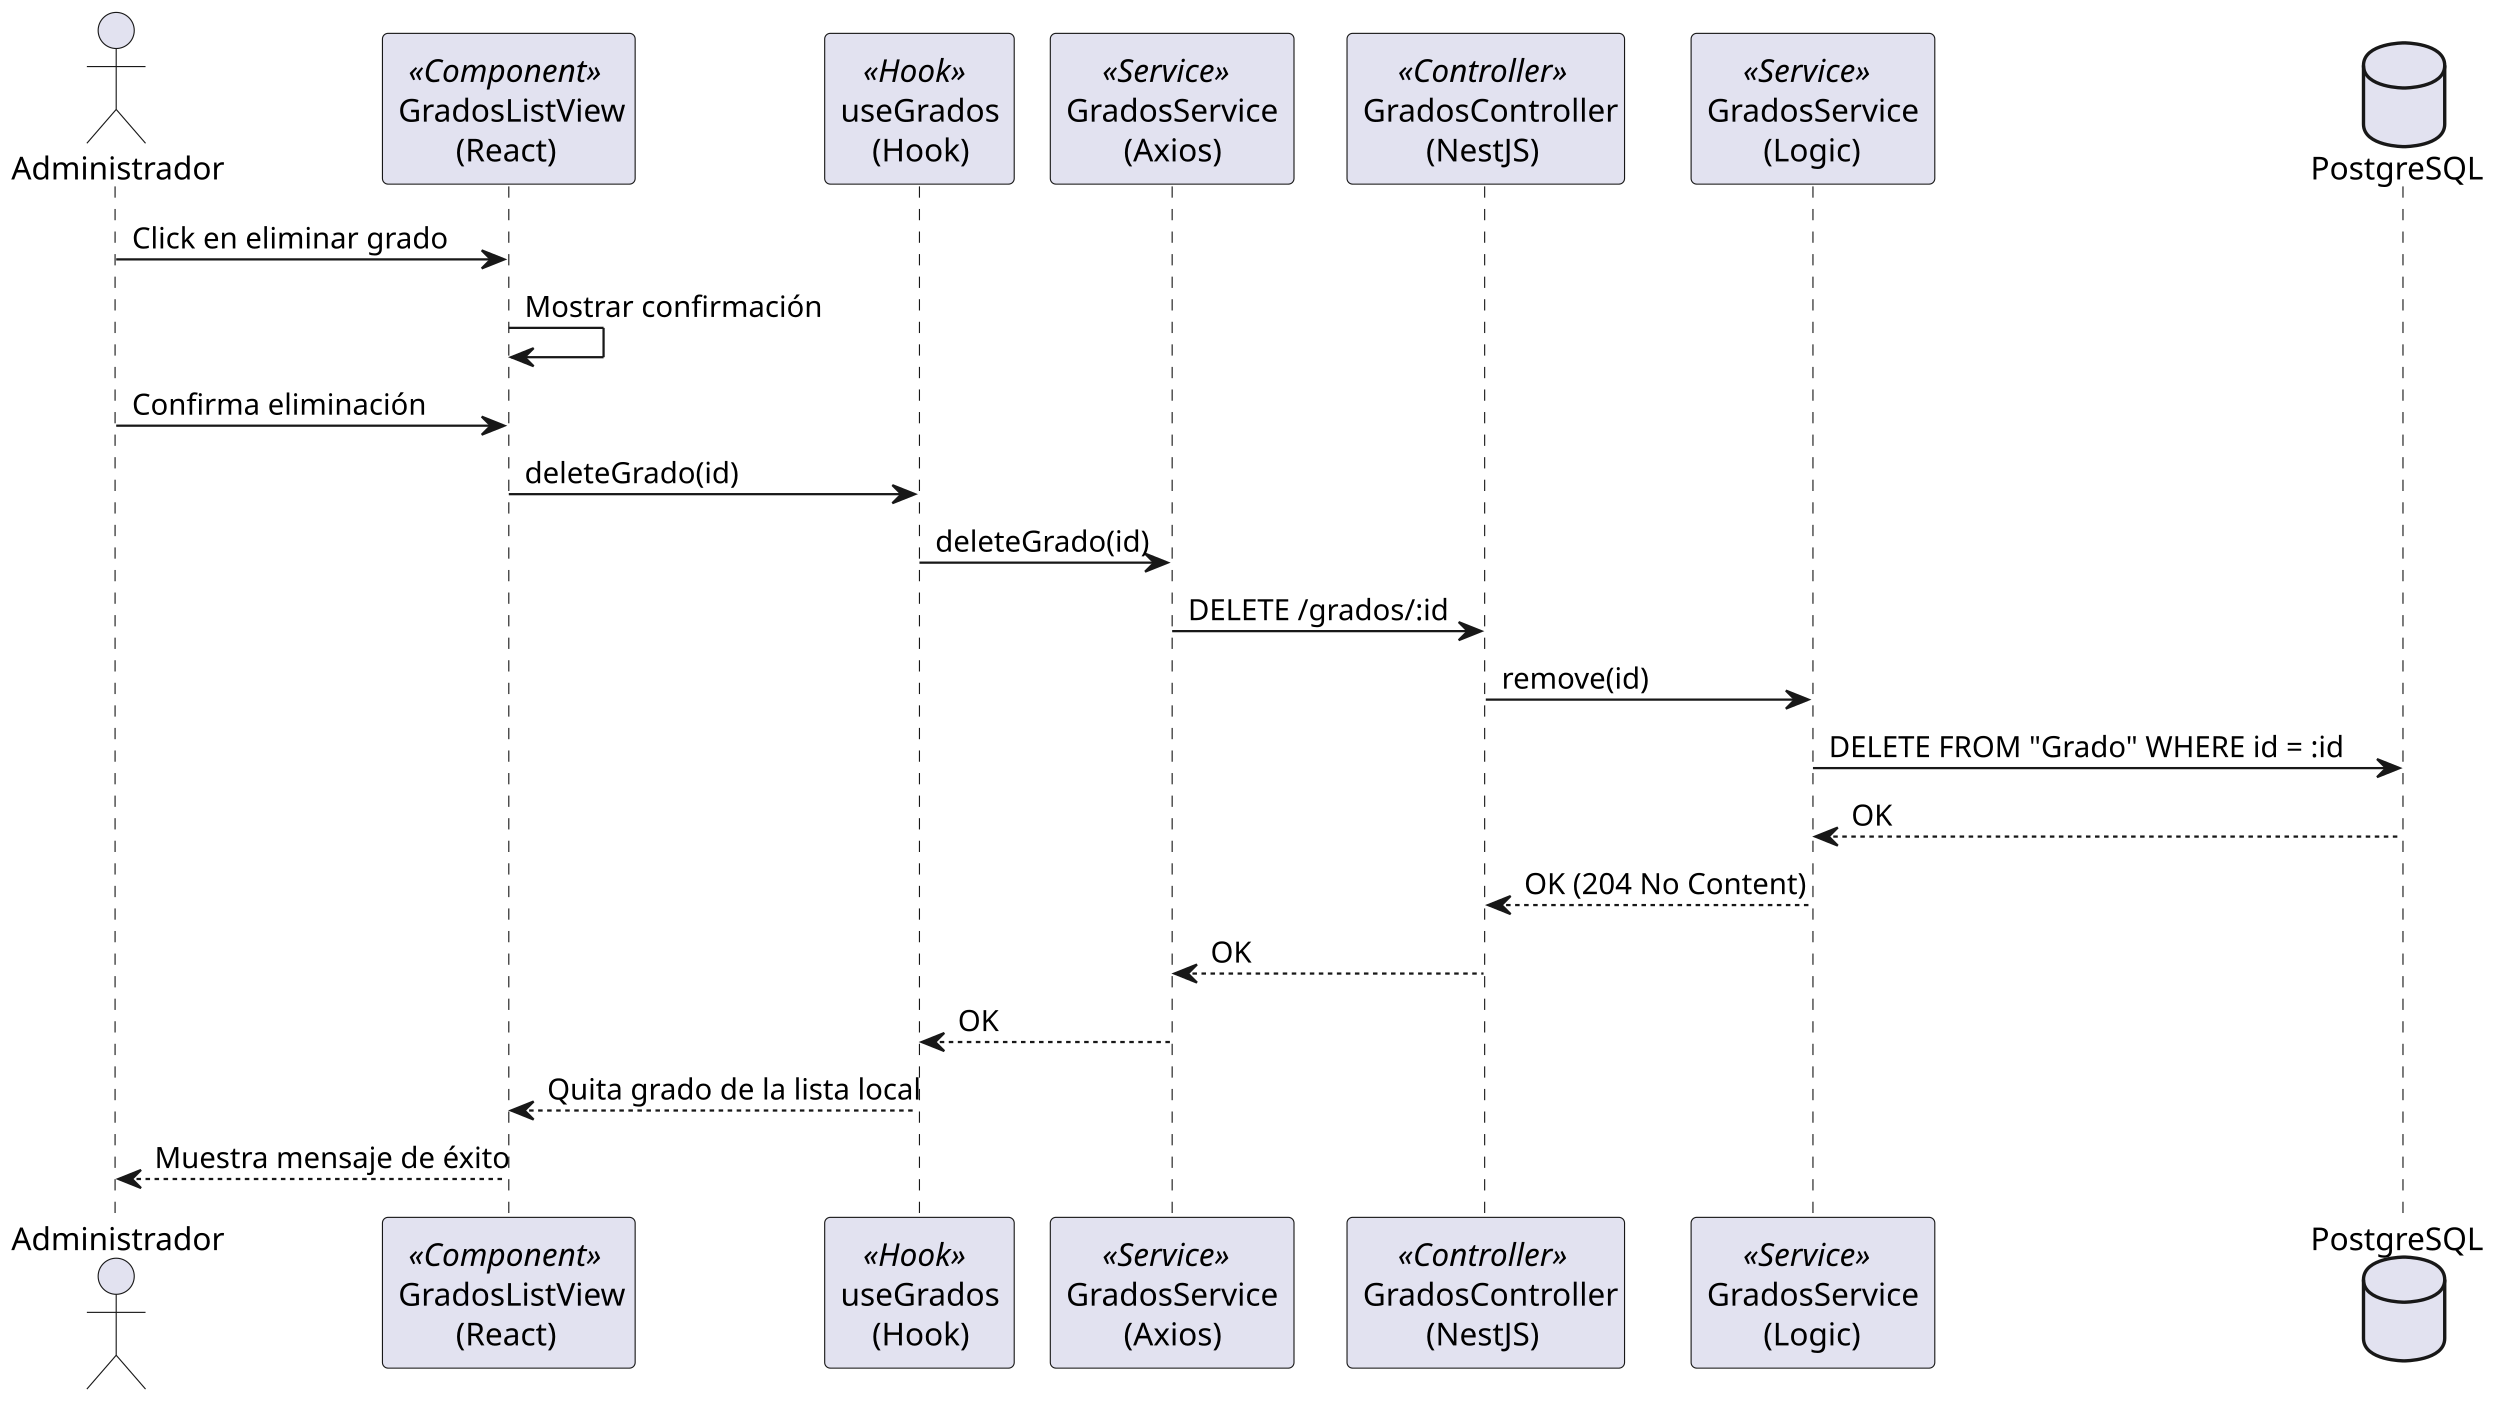
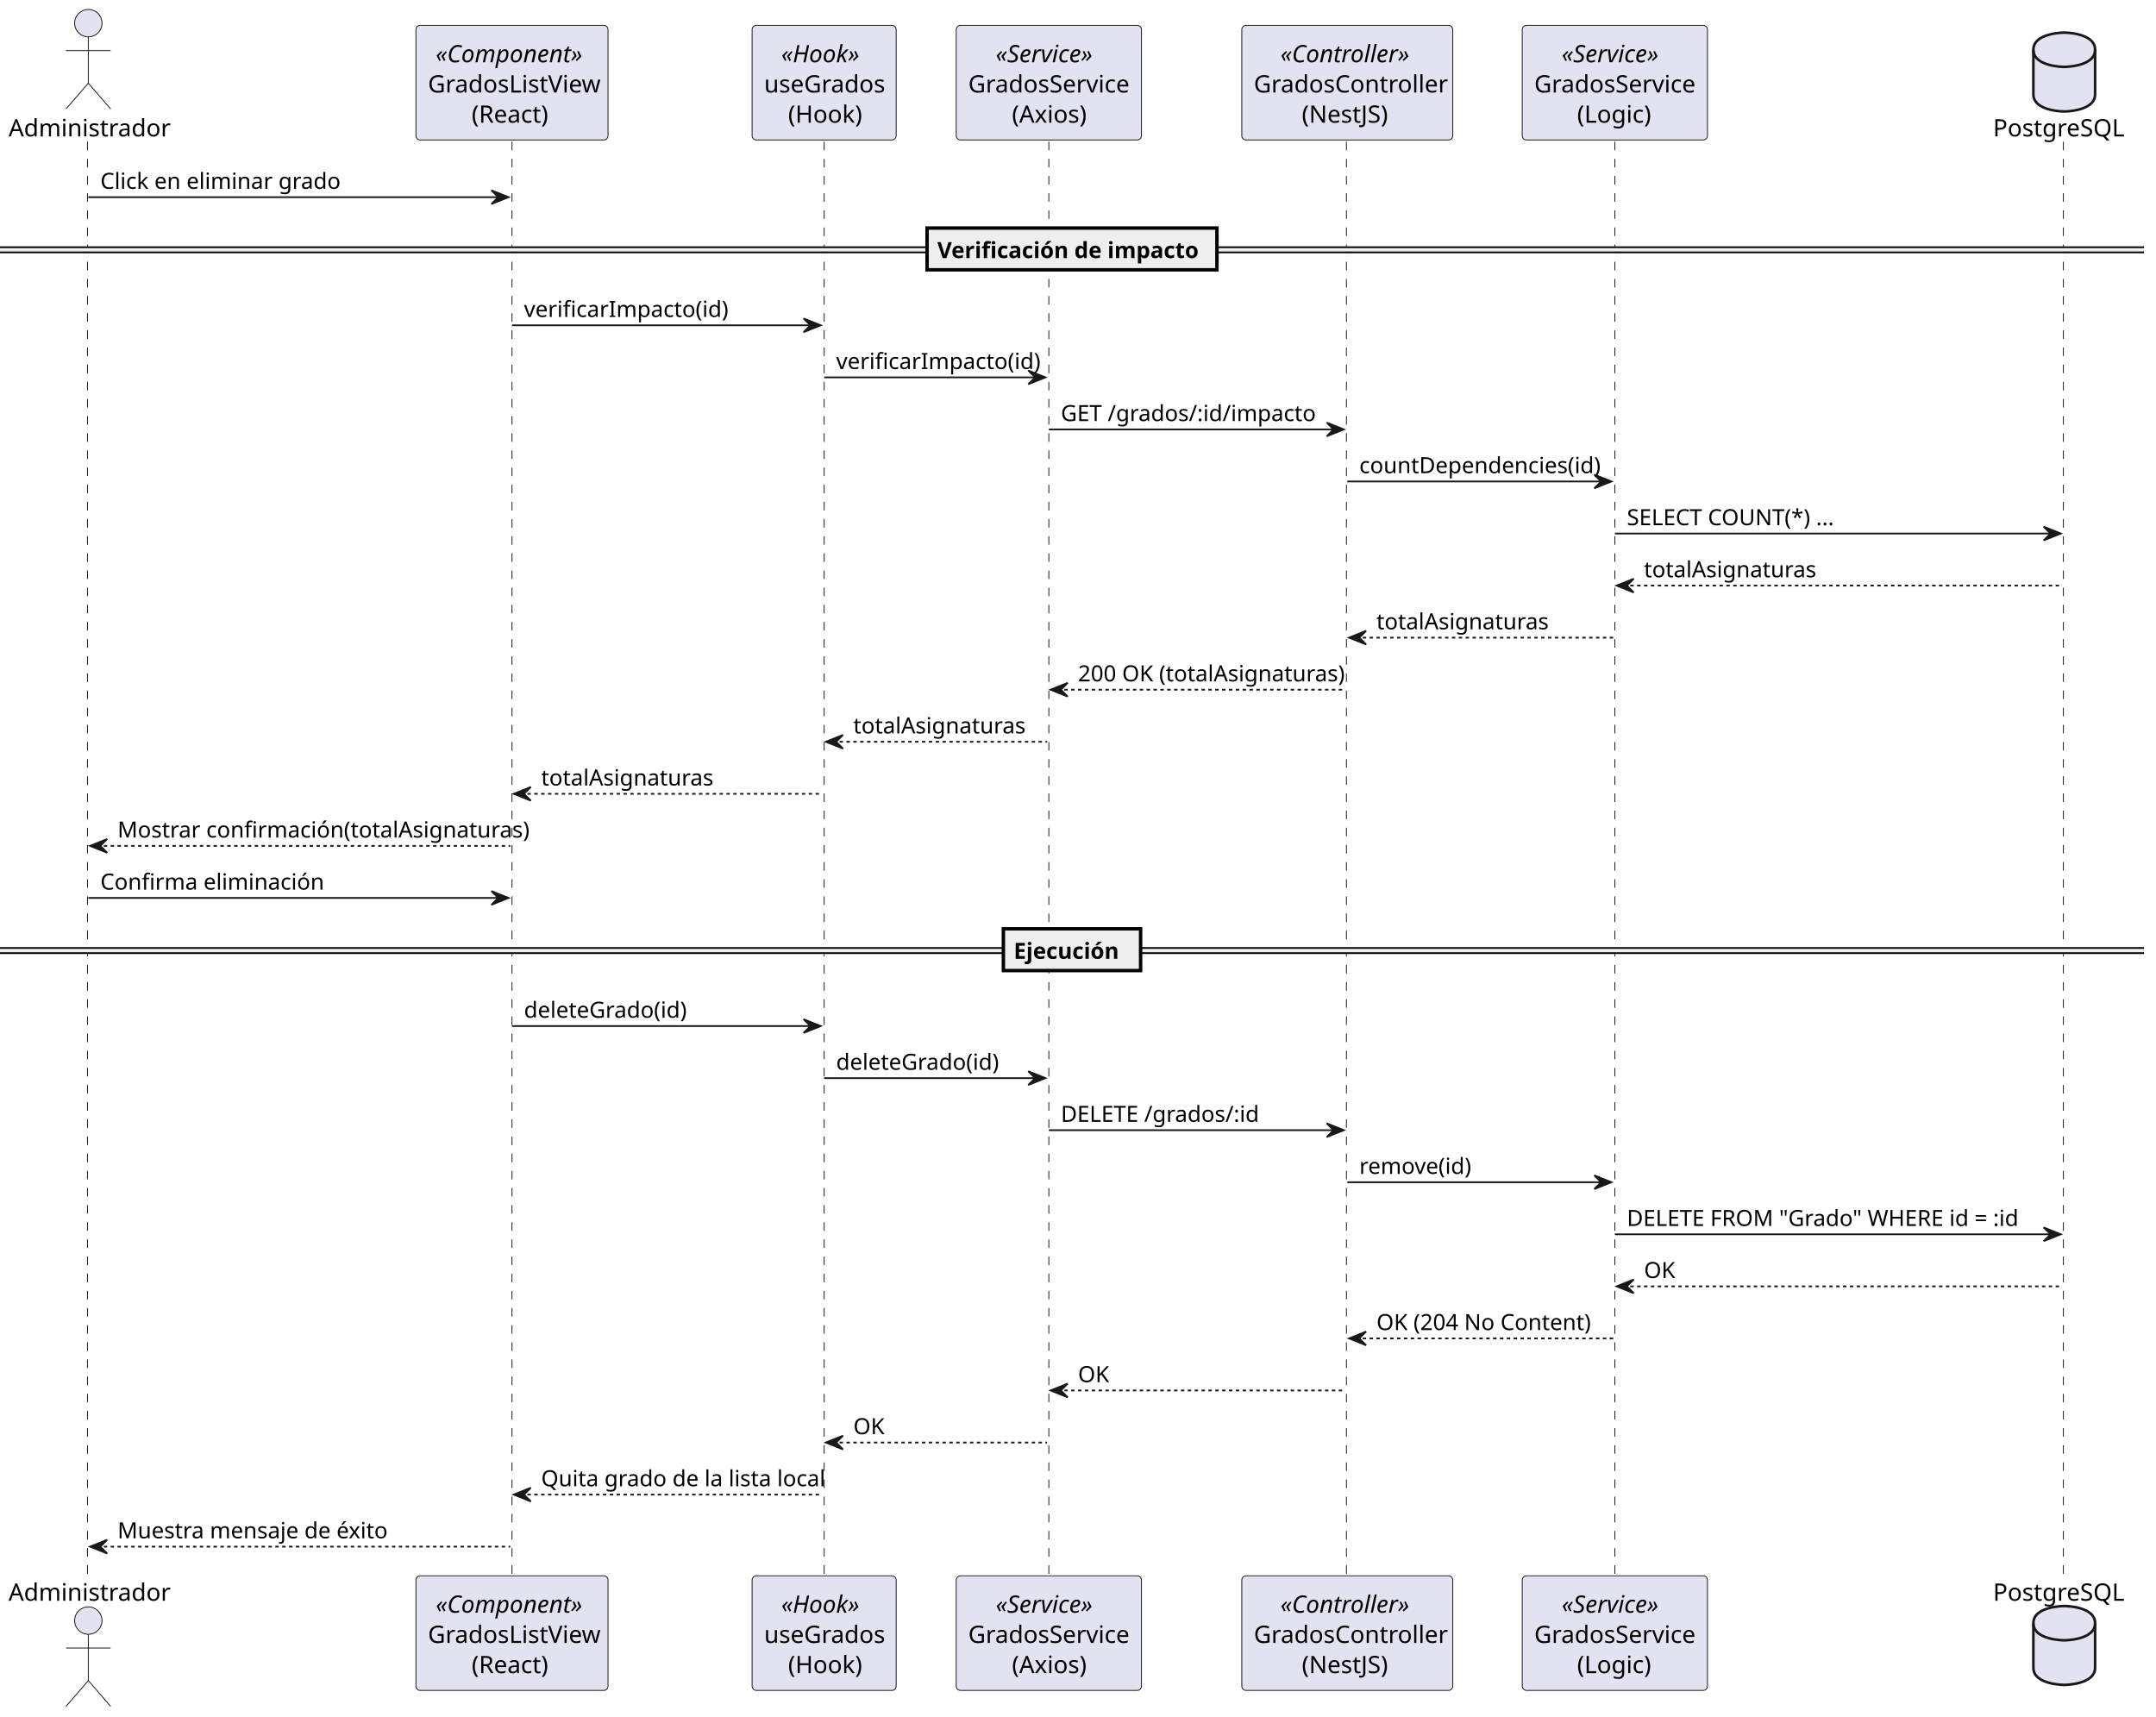
- <svg xmlns="http://www.w3.org/2000/svg" contentStyleType="text/css" height="622px" preserveAspectRatio="none" style="width:1108px;height:622px;background:#FFFFFF;" version="1.1" viewBox="0 0 1108 622" width="1108px" zoomAndPan="magnify">
+ <svg xmlns="http://www.w3.org/2000/svg" contentStyleType="text/css" height="1001px" preserveAspectRatio="none" style="width:1257px;height:1001px;background:#FFFFFF;" version="1.1" viewBox="0 0 1257 1001" width="1257px" zoomAndPan="magnify">
  <defs />
  <g>
-     <line style="stroke:#181818;stroke-width:0.5;stroke-dasharray:5.0,5.0;" x1="51" x2="51" y1="82.609" y2="540.531" />
-     <line style="stroke:#181818;stroke-width:0.5;stroke-dasharray:5.0,5.0;" x1="225.5" x2="225.5" y1="82.609" y2="540.531" />
-     <line style="stroke:#181818;stroke-width:0.5;stroke-dasharray:5.0,5.0;" x1="407.5" x2="407.5" y1="82.609" y2="540.531" />
-     <line style="stroke:#181818;stroke-width:0.5;stroke-dasharray:5.0,5.0;" x1="519.5" x2="519.5" y1="82.609" y2="540.531" />
-     <line style="stroke:#181818;stroke-width:0.5;stroke-dasharray:5.0,5.0;" x1="658" x2="658" y1="82.609" y2="540.531" />
-     <line style="stroke:#181818;stroke-width:0.5;stroke-dasharray:5.0,5.0;" x1="803.5" x2="803.5" y1="82.609" y2="540.531" />
-     <line style="stroke:#181818;stroke-width:0.5;stroke-dasharray:5.0,5.0;" x1="1065" x2="1065" y1="82.609" y2="540.531" />
+     <line style="stroke:#181818;stroke-width:0.5;stroke-dasharray:5.0,5.0;" x1="51" x2="51" y1="82.609" y2="919.75" />
+     <line style="stroke:#181818;stroke-width:0.5;stroke-dasharray:5.0,5.0;" x1="298.5" x2="298.5" y1="82.609" y2="919.75" />
+     <line style="stroke:#181818;stroke-width:0.5;stroke-dasharray:5.0,5.0;" x1="480.5" x2="480.5" y1="82.609" y2="919.75" />
+     <line style="stroke:#181818;stroke-width:0.5;stroke-dasharray:5.0,5.0;" x1="611.5" x2="611.5" y1="82.609" y2="919.75" />
+     <line style="stroke:#181818;stroke-width:0.5;stroke-dasharray:5.0,5.0;" x1="785" x2="785" y1="82.609" y2="919.75" />
+     <line style="stroke:#181818;stroke-width:0.5;stroke-dasharray:5.0,5.0;" x1="941.5" x2="941.5" y1="82.609" y2="919.75" />
+     <line style="stroke:#181818;stroke-width:0.5;stroke-dasharray:5.0,5.0;" x1="1203" x2="1203" y1="82.609" y2="919.75" />
    <text fill="#000000" font-family="sans-serif" font-size="14" lengthAdjust="spacing" textLength="87" x="5" y="79.533">Administrador</text>
    <ellipse cx="51.5" cy="13.5" fill="#E2E2F0" rx="8" ry="8" style="stroke:#181818;stroke-width:0.5;" />
    <path d="M51.5,21.5 L51.5,48.5 M38.5,29.5 L64.5,29.5 M51.5,48.5 L38.5,63.5 M51.5,48.5 L64.5,63.5 " fill="none" style="stroke:#181818;stroke-width:0.5;" />
-     <text fill="#000000" font-family="sans-serif" font-size="14" lengthAdjust="spacing" textLength="87" x="5" y="554.064">Administrador</text>
-     <ellipse cx="51.5" cy="565.641" fill="#E2E2F0" rx="8" ry="8" style="stroke:#181818;stroke-width:0.5;" />
-     <path d="M51.5,573.641 L51.5,600.641 M38.5,581.641 L64.5,581.641 M51.5,600.641 L38.5,615.641 M51.5,600.641 L64.5,615.641 " fill="none" style="stroke:#181818;stroke-width:0.5;" />
-     <rect fill="#E2E2F0" height="66.828" rx="2.5" ry="2.5" style="stroke:#181818;stroke-width:0.5;" width="112" x="169.5" y="14.781" />
-     <text fill="#000000" font-family="sans-serif" font-size="14" font-style="italic" lengthAdjust="spacing" textLength="89" x="181" y="36.315">«Component»</text>
-     <text fill="#000000" font-family="sans-serif" font-size="14" lengthAdjust="spacing" textLength="98" x="176.5" y="53.924">GradosListView</text>
-     <text fill="#000000" font-family="sans-serif" font-size="14" lengthAdjust="spacing" textLength="47" x="202" y="71.533">(React)</text>
-     <rect fill="#E2E2F0" height="66.828" rx="2.5" ry="2.5" style="stroke:#181818;stroke-width:0.5;" width="112" x="169.5" y="539.531" />
-     <text fill="#000000" font-family="sans-serif" font-size="14" font-style="italic" lengthAdjust="spacing" textLength="89" x="181" y="561.064">«Component»</text>
-     <text fill="#000000" font-family="sans-serif" font-size="14" lengthAdjust="spacing" textLength="98" x="176.5" y="578.674">GradosListView</text>
-     <text fill="#000000" font-family="sans-serif" font-size="14" lengthAdjust="spacing" textLength="47" x="202" y="596.283">(React)</text>
-     <rect fill="#E2E2F0" height="66.828" rx="2.5" ry="2.5" style="stroke:#181818;stroke-width:0.5;" width="84" x="365.5" y="14.781" />
-     <text fill="#000000" font-family="sans-serif" font-size="14" font-style="italic" lengthAdjust="spacing" textLength="50" x="382.5" y="36.315">«Hook»</text>
-     <text fill="#000000" font-family="sans-serif" font-size="14" lengthAdjust="spacing" textLength="70" x="372.5" y="53.924">useGrados</text>
-     <text fill="#000000" font-family="sans-serif" font-size="14" lengthAdjust="spacing" textLength="42" x="386.5" y="71.533">(Hook)</text>
-     <rect fill="#E2E2F0" height="66.828" rx="2.5" ry="2.5" style="stroke:#181818;stroke-width:0.5;" width="84" x="365.5" y="539.531" />
-     <text fill="#000000" font-family="sans-serif" font-size="14" font-style="italic" lengthAdjust="spacing" textLength="50" x="382.5" y="561.064">«Hook»</text>
-     <text fill="#000000" font-family="sans-serif" font-size="14" lengthAdjust="spacing" textLength="70" x="372.5" y="578.674">useGrados</text>
-     <text fill="#000000" font-family="sans-serif" font-size="14" lengthAdjust="spacing" textLength="42" x="386.5" y="596.283">(Hook)</text>
-     <rect fill="#E2E2F0" height="66.828" rx="2.5" ry="2.5" style="stroke:#181818;stroke-width:0.5;" width="108" x="465.5" y="14.781" />
-     <text fill="#000000" font-family="sans-serif" font-size="14" font-style="italic" lengthAdjust="spacing" textLength="62" x="488.5" y="36.315">«Service»</text>
-     <text fill="#000000" font-family="sans-serif" font-size="14" lengthAdjust="spacing" textLength="94" x="472.5" y="53.924">GradosService</text>
-     <text fill="#000000" font-family="sans-serif" font-size="14" lengthAdjust="spacing" textLength="43" x="498" y="71.533">(Axios)</text>
-     <rect fill="#E2E2F0" height="66.828" rx="2.5" ry="2.5" style="stroke:#181818;stroke-width:0.5;" width="108" x="465.5" y="539.531" />
-     <text fill="#000000" font-family="sans-serif" font-size="14" font-style="italic" lengthAdjust="spacing" textLength="62" x="488.5" y="561.064">«Service»</text>
-     <text fill="#000000" font-family="sans-serif" font-size="14" lengthAdjust="spacing" textLength="94" x="472.5" y="578.674">GradosService</text>
-     <text fill="#000000" font-family="sans-serif" font-size="14" lengthAdjust="spacing" textLength="43" x="498" y="596.283">(Axios)</text>
-     <rect fill="#E2E2F0" height="66.828" rx="2.5" ry="2.5" style="stroke:#181818;stroke-width:0.5;" width="123" x="597" y="14.781" />
-     <text fill="#000000" font-family="sans-serif" font-size="14" font-style="italic" lengthAdjust="spacing" textLength="78" x="619.5" y="36.315">«Controller»</text>
-     <text fill="#000000" font-family="sans-serif" font-size="14" lengthAdjust="spacing" textLength="109" x="604" y="53.924">GradosController</text>
-     <text fill="#000000" font-family="sans-serif" font-size="14" lengthAdjust="spacing" textLength="53" x="632" y="71.533">(NestJS)</text>
-     <rect fill="#E2E2F0" height="66.828" rx="2.5" ry="2.5" style="stroke:#181818;stroke-width:0.5;" width="123" x="597" y="539.531" />
-     <text fill="#000000" font-family="sans-serif" font-size="14" font-style="italic" lengthAdjust="spacing" textLength="78" x="619.5" y="561.064">«Controller»</text>
-     <text fill="#000000" font-family="sans-serif" font-size="14" lengthAdjust="spacing" textLength="109" x="604" y="578.674">GradosController</text>
-     <text fill="#000000" font-family="sans-serif" font-size="14" lengthAdjust="spacing" textLength="53" x="632" y="596.283">(NestJS)</text>
-     <rect fill="#E2E2F0" height="66.828" rx="2.5" ry="2.5" style="stroke:#181818;stroke-width:0.5;" width="108" x="749.5" y="14.781" />
-     <text fill="#000000" font-family="sans-serif" font-size="14" font-style="italic" lengthAdjust="spacing" textLength="62" x="772.5" y="36.315">«Service»</text>
-     <text fill="#000000" font-family="sans-serif" font-size="14" lengthAdjust="spacing" textLength="94" x="756.5" y="53.924">GradosService</text>
-     <text fill="#000000" font-family="sans-serif" font-size="14" lengthAdjust="spacing" textLength="44" x="781.5" y="71.533">(Logic)</text>
-     <rect fill="#E2E2F0" height="66.828" rx="2.5" ry="2.5" style="stroke:#181818;stroke-width:0.5;" width="108" x="749.5" y="539.531" />
-     <text fill="#000000" font-family="sans-serif" font-size="14" font-style="italic" lengthAdjust="spacing" textLength="62" x="772.5" y="561.064">«Service»</text>
-     <text fill="#000000" font-family="sans-serif" font-size="14" lengthAdjust="spacing" textLength="94" x="756.5" y="578.674">GradosService</text>
-     <text fill="#000000" font-family="sans-serif" font-size="14" lengthAdjust="spacing" textLength="44" x="781.5" y="596.283">(Logic)</text>
-     <text fill="#000000" font-family="sans-serif" font-size="14" lengthAdjust="spacing" textLength="77" x="1024" y="79.533">PostgreSQL</text>
-     <path d="M1047.5,29 C1047.5,19 1065.5,19 1065.5,19 C1065.5,19 1083.5,19 1083.5,29 L1083.5,55 C1083.5,65 1065.5,65 1065.5,65 C1065.5,65 1047.5,65 1047.5,55 L1047.5,29 " fill="#E2E2F0" style="stroke:#181818;stroke-width:1.5;" />
-     <path d="M1047.5,29 C1047.5,39 1065.5,39 1065.5,39 C1065.5,39 1083.5,39 1083.5,29 " fill="none" style="stroke:#181818;stroke-width:1.5;" />
-     <text fill="#000000" font-family="sans-serif" font-size="14" lengthAdjust="spacing" textLength="77" x="1024" y="554.064">PostgreSQL</text>
-     <path d="M1047.5,567.141 C1047.5,557.141 1065.5,557.141 1065.5,557.141 C1065.5,557.141 1083.5,557.141 1083.5,567.141 L1083.5,593.141 C1083.5,603.141 1065.5,603.141 1065.5,603.141 C1065.5,603.141 1047.5,603.141 1047.5,593.141 L1047.5,567.141 " fill="#E2E2F0" style="stroke:#181818;stroke-width:1.5;" />
-     <path d="M1047.5,567.141 C1047.5,577.141 1065.5,577.141 1065.5,577.141 C1065.5,577.141 1083.5,577.141 1083.5,567.141 " fill="none" style="stroke:#181818;stroke-width:1.5;" />
-     <polygon fill="#181818" points="213.5,110.961,223.5,114.961,213.5,118.961,217.5,114.961" style="stroke:#181818;stroke-width:1.0;" />
-     <line style="stroke:#181818;stroke-width:1.0;" x1="51.5" x2="219.5" y1="114.961" y2="114.961" />
+     <text fill="#000000" font-family="sans-serif" font-size="14" lengthAdjust="spacing" textLength="87" x="5" y="933.283">Administrador</text>
+     <ellipse cx="51.5" cy="944.859" fill="#E2E2F0" rx="8" ry="8" style="stroke:#181818;stroke-width:0.5;" />
+     <path d="M51.5,952.859 L51.5,979.859 M38.5,960.859 L64.5,960.859 M51.5,979.859 L38.5,994.859 M51.5,979.859 L64.5,994.859 " fill="none" style="stroke:#181818;stroke-width:0.5;" />
+     <rect fill="#E2E2F0" height="66.828" rx="2.5" ry="2.5" style="stroke:#181818;stroke-width:0.5;" width="112" x="242.5" y="14.781" />
+     <text fill="#000000" font-family="sans-serif" font-size="14" font-style="italic" lengthAdjust="spacing" textLength="89" x="254" y="36.315">«Component»</text>
+     <text fill="#000000" font-family="sans-serif" font-size="14" lengthAdjust="spacing" textLength="98" x="249.5" y="53.924">GradosListView</text>
+     <text fill="#000000" font-family="sans-serif" font-size="14" lengthAdjust="spacing" textLength="47" x="275" y="71.533">(React)</text>
+     <rect fill="#E2E2F0" height="66.828" rx="2.5" ry="2.5" style="stroke:#181818;stroke-width:0.5;" width="112" x="242.5" y="918.75" />
+     <text fill="#000000" font-family="sans-serif" font-size="14" font-style="italic" lengthAdjust="spacing" textLength="89" x="254" y="940.283">«Component»</text>
+     <text fill="#000000" font-family="sans-serif" font-size="14" lengthAdjust="spacing" textLength="98" x="249.5" y="957.893">GradosListView</text>
+     <text fill="#000000" font-family="sans-serif" font-size="14" lengthAdjust="spacing" textLength="47" x="275" y="975.502">(React)</text>
+     <rect fill="#E2E2F0" height="66.828" rx="2.5" ry="2.5" style="stroke:#181818;stroke-width:0.5;" width="84" x="438.5" y="14.781" />
+     <text fill="#000000" font-family="sans-serif" font-size="14" font-style="italic" lengthAdjust="spacing" textLength="50" x="455.5" y="36.315">«Hook»</text>
+     <text fill="#000000" font-family="sans-serif" font-size="14" lengthAdjust="spacing" textLength="70" x="445.5" y="53.924">useGrados</text>
+     <text fill="#000000" font-family="sans-serif" font-size="14" lengthAdjust="spacing" textLength="42" x="459.5" y="71.533">(Hook)</text>
+     <rect fill="#E2E2F0" height="66.828" rx="2.5" ry="2.5" style="stroke:#181818;stroke-width:0.5;" width="84" x="438.5" y="918.75" />
+     <text fill="#000000" font-family="sans-serif" font-size="14" font-style="italic" lengthAdjust="spacing" textLength="50" x="455.5" y="940.283">«Hook»</text>
+     <text fill="#000000" font-family="sans-serif" font-size="14" lengthAdjust="spacing" textLength="70" x="445.5" y="957.893">useGrados</text>
+     <text fill="#000000" font-family="sans-serif" font-size="14" lengthAdjust="spacing" textLength="42" x="459.5" y="975.502">(Hook)</text>
+     <rect fill="#E2E2F0" height="66.828" rx="2.5" ry="2.5" style="stroke:#181818;stroke-width:0.5;" width="108" x="557.5" y="14.781" />
+     <text fill="#000000" font-family="sans-serif" font-size="14" font-style="italic" lengthAdjust="spacing" textLength="62" x="580.5" y="36.315">«Service»</text>
+     <text fill="#000000" font-family="sans-serif" font-size="14" lengthAdjust="spacing" textLength="94" x="564.5" y="53.924">GradosService</text>
+     <text fill="#000000" font-family="sans-serif" font-size="14" lengthAdjust="spacing" textLength="43" x="590" y="71.533">(Axios)</text>
+     <rect fill="#E2E2F0" height="66.828" rx="2.5" ry="2.5" style="stroke:#181818;stroke-width:0.5;" width="108" x="557.5" y="918.75" />
+     <text fill="#000000" font-family="sans-serif" font-size="14" font-style="italic" lengthAdjust="spacing" textLength="62" x="580.5" y="940.283">«Service»</text>
+     <text fill="#000000" font-family="sans-serif" font-size="14" lengthAdjust="spacing" textLength="94" x="564.5" y="957.893">GradosService</text>
+     <text fill="#000000" font-family="sans-serif" font-size="14" lengthAdjust="spacing" textLength="43" x="590" y="975.502">(Axios)</text>
+     <rect fill="#E2E2F0" height="66.828" rx="2.5" ry="2.5" style="stroke:#181818;stroke-width:0.5;" width="123" x="724" y="14.781" />
+     <text fill="#000000" font-family="sans-serif" font-size="14" font-style="italic" lengthAdjust="spacing" textLength="78" x="746.5" y="36.315">«Controller»</text>
+     <text fill="#000000" font-family="sans-serif" font-size="14" lengthAdjust="spacing" textLength="109" x="731" y="53.924">GradosController</text>
+     <text fill="#000000" font-family="sans-serif" font-size="14" lengthAdjust="spacing" textLength="53" x="759" y="71.533">(NestJS)</text>
+     <rect fill="#E2E2F0" height="66.828" rx="2.5" ry="2.5" style="stroke:#181818;stroke-width:0.5;" width="123" x="724" y="918.75" />
+     <text fill="#000000" font-family="sans-serif" font-size="14" font-style="italic" lengthAdjust="spacing" textLength="78" x="746.5" y="940.283">«Controller»</text>
+     <text fill="#000000" font-family="sans-serif" font-size="14" lengthAdjust="spacing" textLength="109" x="731" y="957.893">GradosController</text>
+     <text fill="#000000" font-family="sans-serif" font-size="14" lengthAdjust="spacing" textLength="53" x="759" y="975.502">(NestJS)</text>
+     <rect fill="#E2E2F0" height="66.828" rx="2.5" ry="2.5" style="stroke:#181818;stroke-width:0.5;" width="108" x="887.5" y="14.781" />
+     <text fill="#000000" font-family="sans-serif" font-size="14" font-style="italic" lengthAdjust="spacing" textLength="62" x="910.5" y="36.315">«Service»</text>
+     <text fill="#000000" font-family="sans-serif" font-size="14" lengthAdjust="spacing" textLength="94" x="894.5" y="53.924">GradosService</text>
+     <text fill="#000000" font-family="sans-serif" font-size="14" lengthAdjust="spacing" textLength="44" x="919.5" y="71.533">(Logic)</text>
+     <rect fill="#E2E2F0" height="66.828" rx="2.5" ry="2.5" style="stroke:#181818;stroke-width:0.5;" width="108" x="887.5" y="918.75" />
+     <text fill="#000000" font-family="sans-serif" font-size="14" font-style="italic" lengthAdjust="spacing" textLength="62" x="910.5" y="940.283">«Service»</text>
+     <text fill="#000000" font-family="sans-serif" font-size="14" lengthAdjust="spacing" textLength="94" x="894.5" y="957.893">GradosService</text>
+     <text fill="#000000" font-family="sans-serif" font-size="14" lengthAdjust="spacing" textLength="44" x="919.5" y="975.502">(Logic)</text>
+     <text fill="#000000" font-family="sans-serif" font-size="14" lengthAdjust="spacing" textLength="77" x="1162" y="79.533">PostgreSQL</text>
+     <path d="M1185.5,29 C1185.5,19 1203.5,19 1203.5,19 C1203.5,19 1221.5,19 1221.5,29 L1221.5,55 C1221.5,65 1203.5,65 1203.5,65 C1203.5,65 1185.5,65 1185.5,55 L1185.5,29 " fill="#E2E2F0" style="stroke:#181818;stroke-width:1.5;" />
+     <path d="M1185.5,29 C1185.5,39 1203.5,39 1203.5,39 C1203.5,39 1221.5,39 1221.5,29 " fill="none" style="stroke:#181818;stroke-width:1.5;" />
+     <text fill="#000000" font-family="sans-serif" font-size="14" lengthAdjust="spacing" textLength="77" x="1162" y="933.283">PostgreSQL</text>
+     <path d="M1185.5,946.359 C1185.5,936.359 1203.5,936.359 1203.5,936.359 C1203.5,936.359 1221.5,936.359 1221.5,946.359 L1221.5,972.359 C1221.5,982.359 1203.5,982.359 1203.5,982.359 C1203.5,982.359 1185.5,982.359 1185.5,972.359 L1185.5,946.359 " fill="#E2E2F0" style="stroke:#181818;stroke-width:1.5;" />
+     <path d="M1185.5,946.359 C1185.5,956.359 1203.5,956.359 1203.5,956.359 C1203.5,956.359 1221.5,956.359 1221.5,946.359 " fill="none" style="stroke:#181818;stroke-width:1.5;" />
+     <polygon fill="#181818" points="286.5,110.961,296.5,114.961,286.5,118.961,290.5,114.961" style="stroke:#181818;stroke-width:1.0;" />
+     <line style="stroke:#181818;stroke-width:1.0;" x1="51.5" x2="292.5" y1="114.961" y2="114.961" />
    <text fill="#000000" font-family="sans-serif" font-size="13" lengthAdjust="spacing" textLength="132" x="58.5" y="110.105">Click en eliminar grado</text>
-     <line style="stroke:#181818;stroke-width:1.0;" x1="225.5" x2="267.5" y1="145.312" y2="145.312" />
-     <line style="stroke:#181818;stroke-width:1.0;" x1="267.5" x2="267.5" y1="145.312" y2="158.312" />
-     <line style="stroke:#181818;stroke-width:1.0;" x1="226.5" x2="267.5" y1="158.312" y2="158.312" />
-     <polygon fill="#181818" points="236.5,154.312,226.5,158.312,236.5,162.312,232.5,158.312" style="stroke:#181818;stroke-width:1.0;" />
-     <text fill="#000000" font-family="sans-serif" font-size="13" lengthAdjust="spacing" textLength="121" x="232.5" y="140.456">Mostrar confirmación</text>
-     <polygon fill="#181818" points="213.5,184.664,223.5,188.664,213.5,192.664,217.5,188.664" style="stroke:#181818;stroke-width:1.0;" />
-     <line style="stroke:#181818;stroke-width:1.0;" x1="51.5" x2="219.5" y1="188.664" y2="188.664" />
-     <text fill="#000000" font-family="sans-serif" font-size="13" lengthAdjust="spacing" textLength="120" x="58.5" y="183.808">Confirma eliminación</text>
-     <polygon fill="#181818" points="395.5,215.016,405.5,219.016,395.5,223.016,399.5,219.016" style="stroke:#181818;stroke-width:1.0;" />
-     <line style="stroke:#181818;stroke-width:1.0;" x1="225.5" x2="401.5" y1="219.016" y2="219.016" />
-     <text fill="#000000" font-family="sans-serif" font-size="13" lengthAdjust="spacing" textLength="88" x="232.5" y="214.159">deleteGrado(id)</text>
-     <polygon fill="#181818" points="507.5,245.367,517.5,249.367,507.5,253.367,511.5,249.367" style="stroke:#181818;stroke-width:1.0;" />
-     <line style="stroke:#181818;stroke-width:1.0;" x1="407.5" x2="513.5" y1="249.367" y2="249.367" />
-     <text fill="#000000" font-family="sans-serif" font-size="13" lengthAdjust="spacing" textLength="88" x="414.5" y="244.511">deleteGrado(id)</text>
-     <polygon fill="#181818" points="646.5,275.719,656.5,279.719,646.5,283.719,650.5,279.719" style="stroke:#181818;stroke-width:1.0;" />
-     <line style="stroke:#181818;stroke-width:1.0;" x1="519.5" x2="652.5" y1="279.719" y2="279.719" />
-     <text fill="#000000" font-family="sans-serif" font-size="13" lengthAdjust="spacing" textLength="115" x="526.5" y="274.862">DELETE /grados/:id</text>
-     <polygon fill="#181818" points="791.5,306.07,801.5,310.07,791.5,314.07,795.5,310.07" style="stroke:#181818;stroke-width:1.0;" />
-     <line style="stroke:#181818;stroke-width:1.0;" x1="658.5" x2="797.5" y1="310.07" y2="310.07" />
-     <text fill="#000000" font-family="sans-serif" font-size="13" lengthAdjust="spacing" textLength="59" x="665.5" y="305.214">remove(id)</text>
-     <polygon fill="#181818" points="1053.5,336.422,1063.5,340.422,1053.5,344.422,1057.5,340.422" style="stroke:#181818;stroke-width:1.0;" />
-     <line style="stroke:#181818;stroke-width:1.0;" x1="803.5" x2="1059.5" y1="340.422" y2="340.422" />
-     <text fill="#000000" font-family="sans-serif" font-size="13" lengthAdjust="spacing" textLength="238" x="810.5" y="335.565">DELETE FROM "Grado" WHERE id = :id</text>
-     <polygon fill="#181818" points="814.5,366.773,804.5,370.773,814.5,374.773,810.5,370.773" style="stroke:#181818;stroke-width:1.0;" />
-     <line style="stroke:#181818;stroke-width:1.0;stroke-dasharray:2.0,2.0;" x1="808.5" x2="1064.5" y1="370.773" y2="370.773" />
-     <text fill="#000000" font-family="sans-serif" font-size="13" lengthAdjust="spacing" textLength="19" x="820.5" y="365.917">OK</text>
-     <polygon fill="#181818" points="669.5,397.125,659.5,401.125,669.5,405.125,665.5,401.125" style="stroke:#181818;stroke-width:1.0;" />
-     <line style="stroke:#181818;stroke-width:1.0;stroke-dasharray:2.0,2.0;" x1="663.5" x2="802.5" y1="401.125" y2="401.125" />
-     <text fill="#000000" font-family="sans-serif" font-size="13" lengthAdjust="spacing" textLength="121" x="675.5" y="396.269">OK (204 No Content)</text>
-     <polygon fill="#181818" points="530.5,427.477,520.5,431.477,530.5,435.477,526.5,431.477" style="stroke:#181818;stroke-width:1.0;" />
-     <line style="stroke:#181818;stroke-width:1.0;stroke-dasharray:2.0,2.0;" x1="524.5" x2="657.5" y1="431.477" y2="431.477" />
-     <text fill="#000000" font-family="sans-serif" font-size="13" lengthAdjust="spacing" textLength="19" x="536.5" y="426.62">OK</text>
-     <polygon fill="#181818" points="418.5,457.828,408.5,461.828,418.5,465.828,414.5,461.828" style="stroke:#181818;stroke-width:1.0;" />
-     <line style="stroke:#181818;stroke-width:1.0;stroke-dasharray:2.0,2.0;" x1="412.5" x2="518.5" y1="461.828" y2="461.828" />
-     <text fill="#000000" font-family="sans-serif" font-size="13" lengthAdjust="spacing" textLength="19" x="424.5" y="456.972">OK</text>
-     <polygon fill="#181818" points="236.5,488.18,226.5,492.18,236.5,496.18,232.5,492.18" style="stroke:#181818;stroke-width:1.0;" />
-     <line style="stroke:#181818;stroke-width:1.0;stroke-dasharray:2.0,2.0;" x1="230.5" x2="406.5" y1="492.18" y2="492.18" />
-     <text fill="#000000" font-family="sans-serif" font-size="13" lengthAdjust="spacing" textLength="158" x="242.5" y="487.323">Quita grado de la lista local</text>
-     <polygon fill="#181818" points="62.5,518.531,52.5,522.531,62.5,526.531,58.5,522.531" style="stroke:#181818;stroke-width:1.0;" />
-     <line style="stroke:#181818;stroke-width:1.0;stroke-dasharray:2.0,2.0;" x1="56.5" x2="224.5" y1="522.531" y2="522.531" />
-     <text fill="#000000" font-family="sans-serif" font-size="13" lengthAdjust="spacing" textLength="150" x="68.5" y="517.675">Muestra mensaje de éxito</text>
+     <rect fill="#EEEEEE" height="3" style="stroke:#EEEEEE;stroke-width:1.0;" width="1250" x="0" y="144.137" />
+     <line style="stroke:#000000;stroke-width:1.0;" x1="0" x2="1250" y1="144.137" y2="144.137" />
+     <line style="stroke:#000000;stroke-width:1.0;" x1="0" x2="1250" y1="147.137" y2="147.137" />
+     <rect fill="#EEEEEE" height="24.352" style="stroke:#000000;stroke-width:2.0;" width="169" x="540.5" y="132.961" />
+     <text fill="#000000" font-family="sans-serif" font-size="13" font-weight="bold" lengthAdjust="spacing" textLength="151" x="546.5" y="150.456">Verificación de impacto</text>
+     <polygon fill="#181818" points="468.5,185.664,478.5,189.664,468.5,193.664,472.5,189.664" style="stroke:#181818;stroke-width:1.0;" />
+     <line style="stroke:#181818;stroke-width:1.0;" x1="298.5" x2="474.5" y1="189.664" y2="189.664" />
+     <text fill="#000000" font-family="sans-serif" font-size="13" lengthAdjust="spacing" textLength="107" x="305.5" y="184.808">verificarImpacto(id)</text>
+     <polygon fill="#181818" points="599.5,216.016,609.5,220.016,599.5,224.016,603.5,220.016" style="stroke:#181818;stroke-width:1.0;" />
+     <line style="stroke:#181818;stroke-width:1.0;" x1="480.5" x2="605.5" y1="220.016" y2="220.016" />
+     <text fill="#000000" font-family="sans-serif" font-size="13" lengthAdjust="spacing" textLength="107" x="487.5" y="215.159">verificarImpacto(id)</text>
+     <polygon fill="#181818" points="773.5,246.367,783.5,250.367,773.5,254.367,777.5,250.367" style="stroke:#181818;stroke-width:1.0;" />
+     <line style="stroke:#181818;stroke-width:1.0;" x1="611.5" x2="779.5" y1="250.367" y2="250.367" />
+     <text fill="#000000" font-family="sans-serif" font-size="13" lengthAdjust="spacing" textLength="141" x="618.5" y="245.511">GET /grados/:id/impacto</text>
+     <polygon fill="#181818" points="929.5,276.719,939.5,280.719,929.5,284.719,933.5,280.719" style="stroke:#181818;stroke-width:1.0;" />
+     <line style="stroke:#181818;stroke-width:1.0;" x1="785.5" x2="935.5" y1="280.719" y2="280.719" />
+     <text fill="#000000" font-family="sans-serif" font-size="13" lengthAdjust="spacing" textLength="132" x="792.5" y="275.862">countDependencies(id)</text>
+     <polygon fill="#181818" points="1191.5,307.07,1201.5,311.07,1191.5,315.07,1195.5,311.07" style="stroke:#181818;stroke-width:1.0;" />
+     <line style="stroke:#181818;stroke-width:1.0;" x1="941.5" x2="1197.5" y1="311.07" y2="311.07" />
+     <text fill="#000000" font-family="sans-serif" font-size="13" lengthAdjust="spacing" textLength="127" x="948.5" y="306.214">SELECT COUNT(*) ...</text>
+     <polygon fill="#181818" points="952.5,337.422,942.5,341.422,952.5,345.422,948.5,341.422" style="stroke:#181818;stroke-width:1.0;" />
+     <line style="stroke:#181818;stroke-width:1.0;stroke-dasharray:2.0,2.0;" x1="946.5" x2="1202.5" y1="341.422" y2="341.422" />
+     <text fill="#000000" font-family="sans-serif" font-size="13" lengthAdjust="spacing" textLength="94" x="958.5" y="336.565">totalAsignaturas</text>
+     <polygon fill="#181818" points="796.5,367.773,786.5,371.773,796.5,375.773,792.5,371.773" style="stroke:#181818;stroke-width:1.0;" />
+     <line style="stroke:#181818;stroke-width:1.0;stroke-dasharray:2.0,2.0;" x1="790.5" x2="940.5" y1="371.773" y2="371.773" />
+     <text fill="#000000" font-family="sans-serif" font-size="13" lengthAdjust="spacing" textLength="94" x="802.5" y="366.917">totalAsignaturas</text>
+     <polygon fill="#181818" points="622.5,398.125,612.5,402.125,622.5,406.125,618.5,402.125" style="stroke:#181818;stroke-width:1.0;" />
+     <line style="stroke:#181818;stroke-width:1.0;stroke-dasharray:2.0,2.0;" x1="616.5" x2="784.5" y1="402.125" y2="402.125" />
+     <text fill="#000000" font-family="sans-serif" font-size="13" lengthAdjust="spacing" textLength="150" x="628.5" y="397.269">200 OK (totalAsignaturas)</text>
+     <polygon fill="#181818" points="491.5,428.477,481.5,432.477,491.5,436.477,487.5,432.477" style="stroke:#181818;stroke-width:1.0;" />
+     <line style="stroke:#181818;stroke-width:1.0;stroke-dasharray:2.0,2.0;" x1="485.5" x2="610.5" y1="432.477" y2="432.477" />
+     <text fill="#000000" font-family="sans-serif" font-size="13" lengthAdjust="spacing" textLength="94" x="497.5" y="427.62">totalAsignaturas</text>
+     <polygon fill="#181818" points="309.5,458.828,299.5,462.828,309.5,466.828,305.5,462.828" style="stroke:#181818;stroke-width:1.0;" />
+     <line style="stroke:#181818;stroke-width:1.0;stroke-dasharray:2.0,2.0;" x1="303.5" x2="479.5" y1="462.828" y2="462.828" />
+     <text fill="#000000" font-family="sans-serif" font-size="13" lengthAdjust="spacing" textLength="94" x="315.5" y="457.972">totalAsignaturas</text>
+     <polygon fill="#181818" points="62.5,489.18,52.5,493.18,62.5,497.18,58.5,493.18" style="stroke:#181818;stroke-width:1.0;" />
+     <line style="stroke:#181818;stroke-width:1.0;stroke-dasharray:2.0,2.0;" x1="56.5" x2="297.5" y1="493.18" y2="493.18" />
+     <text fill="#000000" font-family="sans-serif" font-size="13" lengthAdjust="spacing" textLength="223" x="68.5" y="488.323">Mostrar confirmación(totalAsignaturas)</text>
+     <polygon fill="#181818" points="286.5,519.531,296.5,523.531,286.5,527.531,290.5,523.531" style="stroke:#181818;stroke-width:1.0;" />
+     <line style="stroke:#181818;stroke-width:1.0;" x1="51.5" x2="292.5" y1="523.531" y2="523.531" />
+     <text fill="#000000" font-family="sans-serif" font-size="13" lengthAdjust="spacing" textLength="120" x="58.5" y="518.675">Confirma eliminación</text>
+     <rect fill="#EEEEEE" height="3" style="stroke:#EEEEEE;stroke-width:1.0;" width="1250" x="0" y="552.707" />
+     <line style="stroke:#000000;stroke-width:1.0;" x1="0" x2="1250" y1="552.707" y2="552.707" />
+     <line style="stroke:#000000;stroke-width:1.0;" x1="0" x2="1250" y1="555.707" y2="555.707" />
+     <rect fill="#EEEEEE" height="24.352" style="stroke:#000000;stroke-width:2.0;" width="80" x="585" y="541.531" />
+     <text fill="#000000" font-family="sans-serif" font-size="13" font-weight="bold" lengthAdjust="spacing" textLength="62" x="591" y="559.026">Ejecución</text>
+     <polygon fill="#181818" points="468.5,594.234,478.5,598.234,468.5,602.234,472.5,598.234" style="stroke:#181818;stroke-width:1.0;" />
+     <line style="stroke:#181818;stroke-width:1.0;" x1="298.5" x2="474.5" y1="598.234" y2="598.234" />
+     <text fill="#000000" font-family="sans-serif" font-size="13" lengthAdjust="spacing" textLength="88" x="305.5" y="593.378">deleteGrado(id)</text>
+     <polygon fill="#181818" points="599.5,624.586,609.5,628.586,599.5,632.586,603.5,628.586" style="stroke:#181818;stroke-width:1.0;" />
+     <line style="stroke:#181818;stroke-width:1.0;" x1="480.5" x2="605.5" y1="628.586" y2="628.586" />
+     <text fill="#000000" font-family="sans-serif" font-size="13" lengthAdjust="spacing" textLength="88" x="487.5" y="623.73">deleteGrado(id)</text>
+     <polygon fill="#181818" points="773.5,654.938,783.5,658.938,773.5,662.938,777.5,658.938" style="stroke:#181818;stroke-width:1.0;" />
+     <line style="stroke:#181818;stroke-width:1.0;" x1="611.5" x2="779.5" y1="658.938" y2="658.938" />
+     <text fill="#000000" font-family="sans-serif" font-size="13" lengthAdjust="spacing" textLength="115" x="618.5" y="654.081">DELETE /grados/:id</text>
+     <polygon fill="#181818" points="929.5,685.289,939.5,689.289,929.5,693.289,933.5,689.289" style="stroke:#181818;stroke-width:1.0;" />
+     <line style="stroke:#181818;stroke-width:1.0;" x1="785.5" x2="935.5" y1="689.289" y2="689.289" />
+     <text fill="#000000" font-family="sans-serif" font-size="13" lengthAdjust="spacing" textLength="59" x="792.5" y="684.433">remove(id)</text>
+     <polygon fill="#181818" points="1191.5,715.641,1201.5,719.641,1191.5,723.641,1195.5,719.641" style="stroke:#181818;stroke-width:1.0;" />
+     <line style="stroke:#181818;stroke-width:1.0;" x1="941.5" x2="1197.5" y1="719.641" y2="719.641" />
+     <text fill="#000000" font-family="sans-serif" font-size="13" lengthAdjust="spacing" textLength="238" x="948.5" y="714.784">DELETE FROM "Grado" WHERE id = :id</text>
+     <polygon fill="#181818" points="952.5,745.992,942.5,749.992,952.5,753.992,948.5,749.992" style="stroke:#181818;stroke-width:1.0;" />
+     <line style="stroke:#181818;stroke-width:1.0;stroke-dasharray:2.0,2.0;" x1="946.5" x2="1202.5" y1="749.992" y2="749.992" />
+     <text fill="#000000" font-family="sans-serif" font-size="13" lengthAdjust="spacing" textLength="19" x="958.5" y="745.136">OK</text>
+     <polygon fill="#181818" points="796.5,776.344,786.5,780.344,796.5,784.344,792.5,780.344" style="stroke:#181818;stroke-width:1.0;" />
+     <line style="stroke:#181818;stroke-width:1.0;stroke-dasharray:2.0,2.0;" x1="790.5" x2="940.5" y1="780.344" y2="780.344" />
+     <text fill="#000000" font-family="sans-serif" font-size="13" lengthAdjust="spacing" textLength="121" x="802.5" y="775.487">OK (204 No Content)</text>
+     <polygon fill="#181818" points="622.5,806.695,612.5,810.695,622.5,814.695,618.5,810.695" style="stroke:#181818;stroke-width:1.0;" />
+     <line style="stroke:#181818;stroke-width:1.0;stroke-dasharray:2.0,2.0;" x1="616.5" x2="784.5" y1="810.695" y2="810.695" />
+     <text fill="#000000" font-family="sans-serif" font-size="13" lengthAdjust="spacing" textLength="19" x="628.5" y="805.839">OK</text>
+     <polygon fill="#181818" points="491.5,837.047,481.5,841.047,491.5,845.047,487.5,841.047" style="stroke:#181818;stroke-width:1.0;" />
+     <line style="stroke:#181818;stroke-width:1.0;stroke-dasharray:2.0,2.0;" x1="485.5" x2="610.5" y1="841.047" y2="841.047" />
+     <text fill="#000000" font-family="sans-serif" font-size="13" lengthAdjust="spacing" textLength="19" x="497.5" y="836.19">OK</text>
+     <polygon fill="#181818" points="309.5,867.398,299.5,871.398,309.5,875.398,305.5,871.398" style="stroke:#181818;stroke-width:1.0;" />
+     <line style="stroke:#181818;stroke-width:1.0;stroke-dasharray:2.0,2.0;" x1="303.5" x2="479.5" y1="871.398" y2="871.398" />
+     <text fill="#000000" font-family="sans-serif" font-size="13" lengthAdjust="spacing" textLength="158" x="315.5" y="866.542">Quita grado de la lista local</text>
+     <polygon fill="#181818" points="62.5,897.75,52.5,901.75,62.5,905.75,58.5,901.75" style="stroke:#181818;stroke-width:1.0;" />
+     <line style="stroke:#181818;stroke-width:1.0;stroke-dasharray:2.0,2.0;" x1="56.5" x2="297.5" y1="901.75" y2="901.75" />
+     <text fill="#000000" font-family="sans-serif" font-size="13" lengthAdjust="spacing" textLength="150" x="68.5" y="896.894">Muestra mensaje de éxito</text>
  </g>
</svg>
